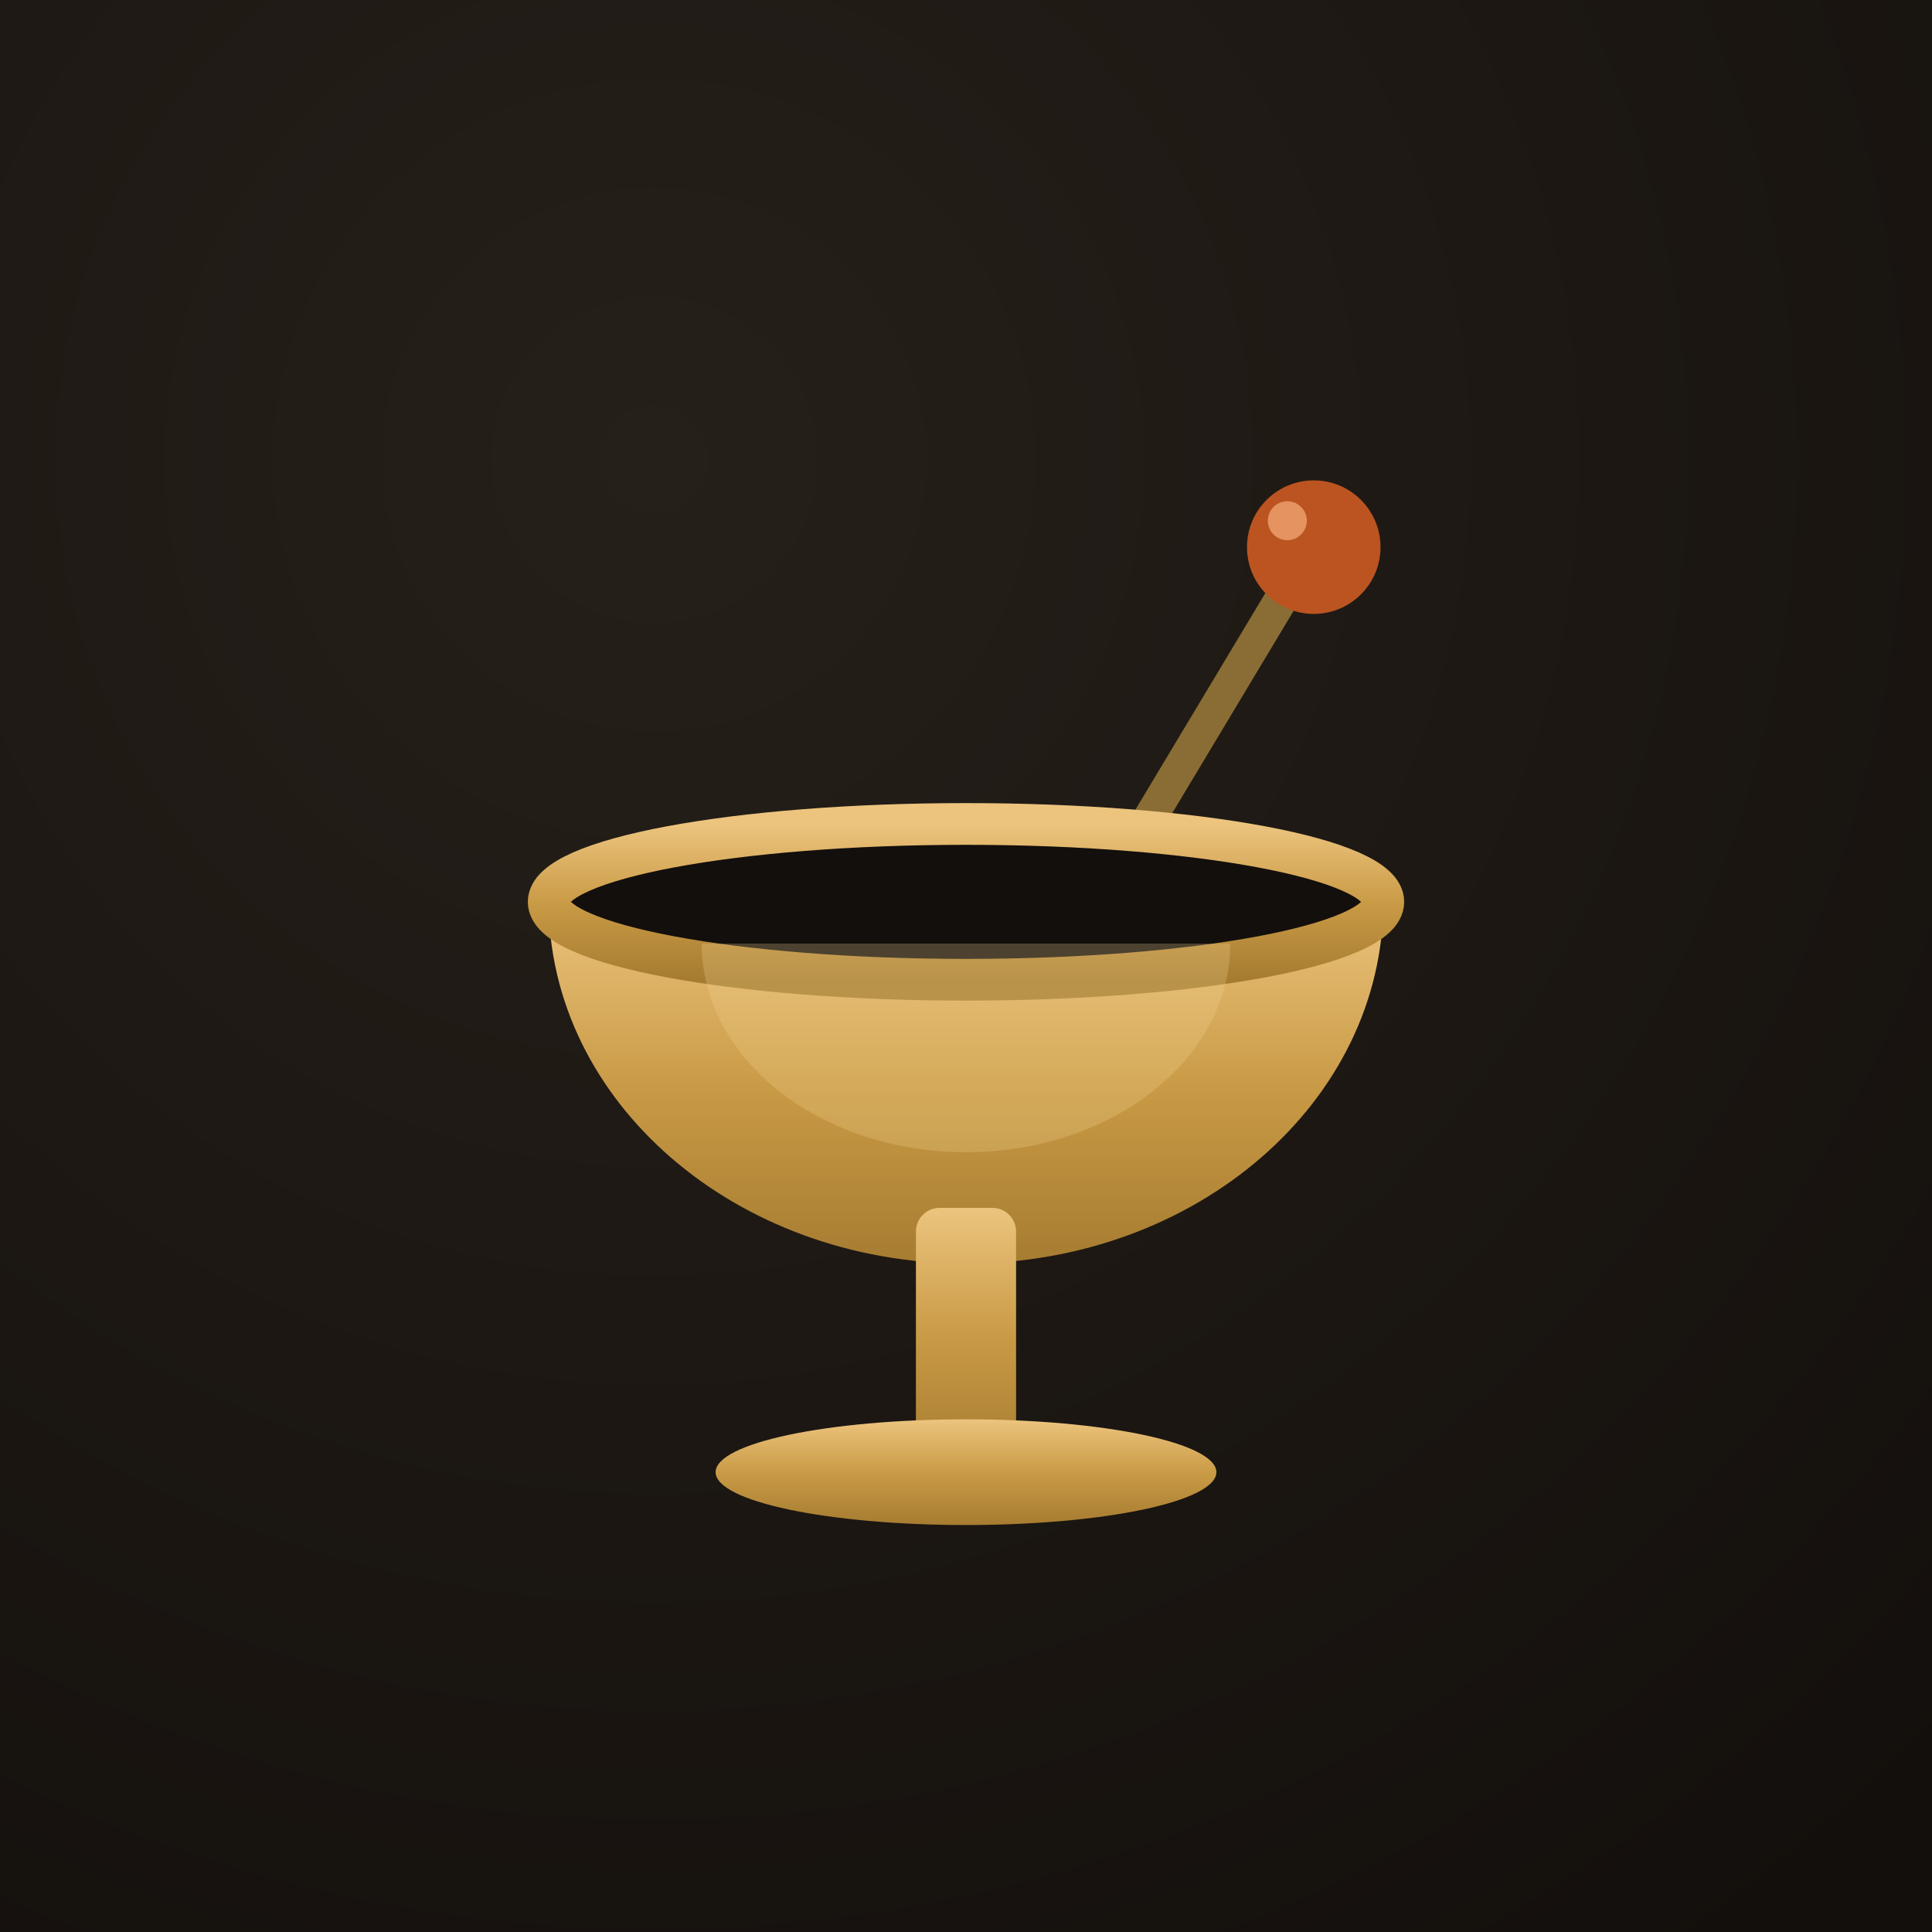
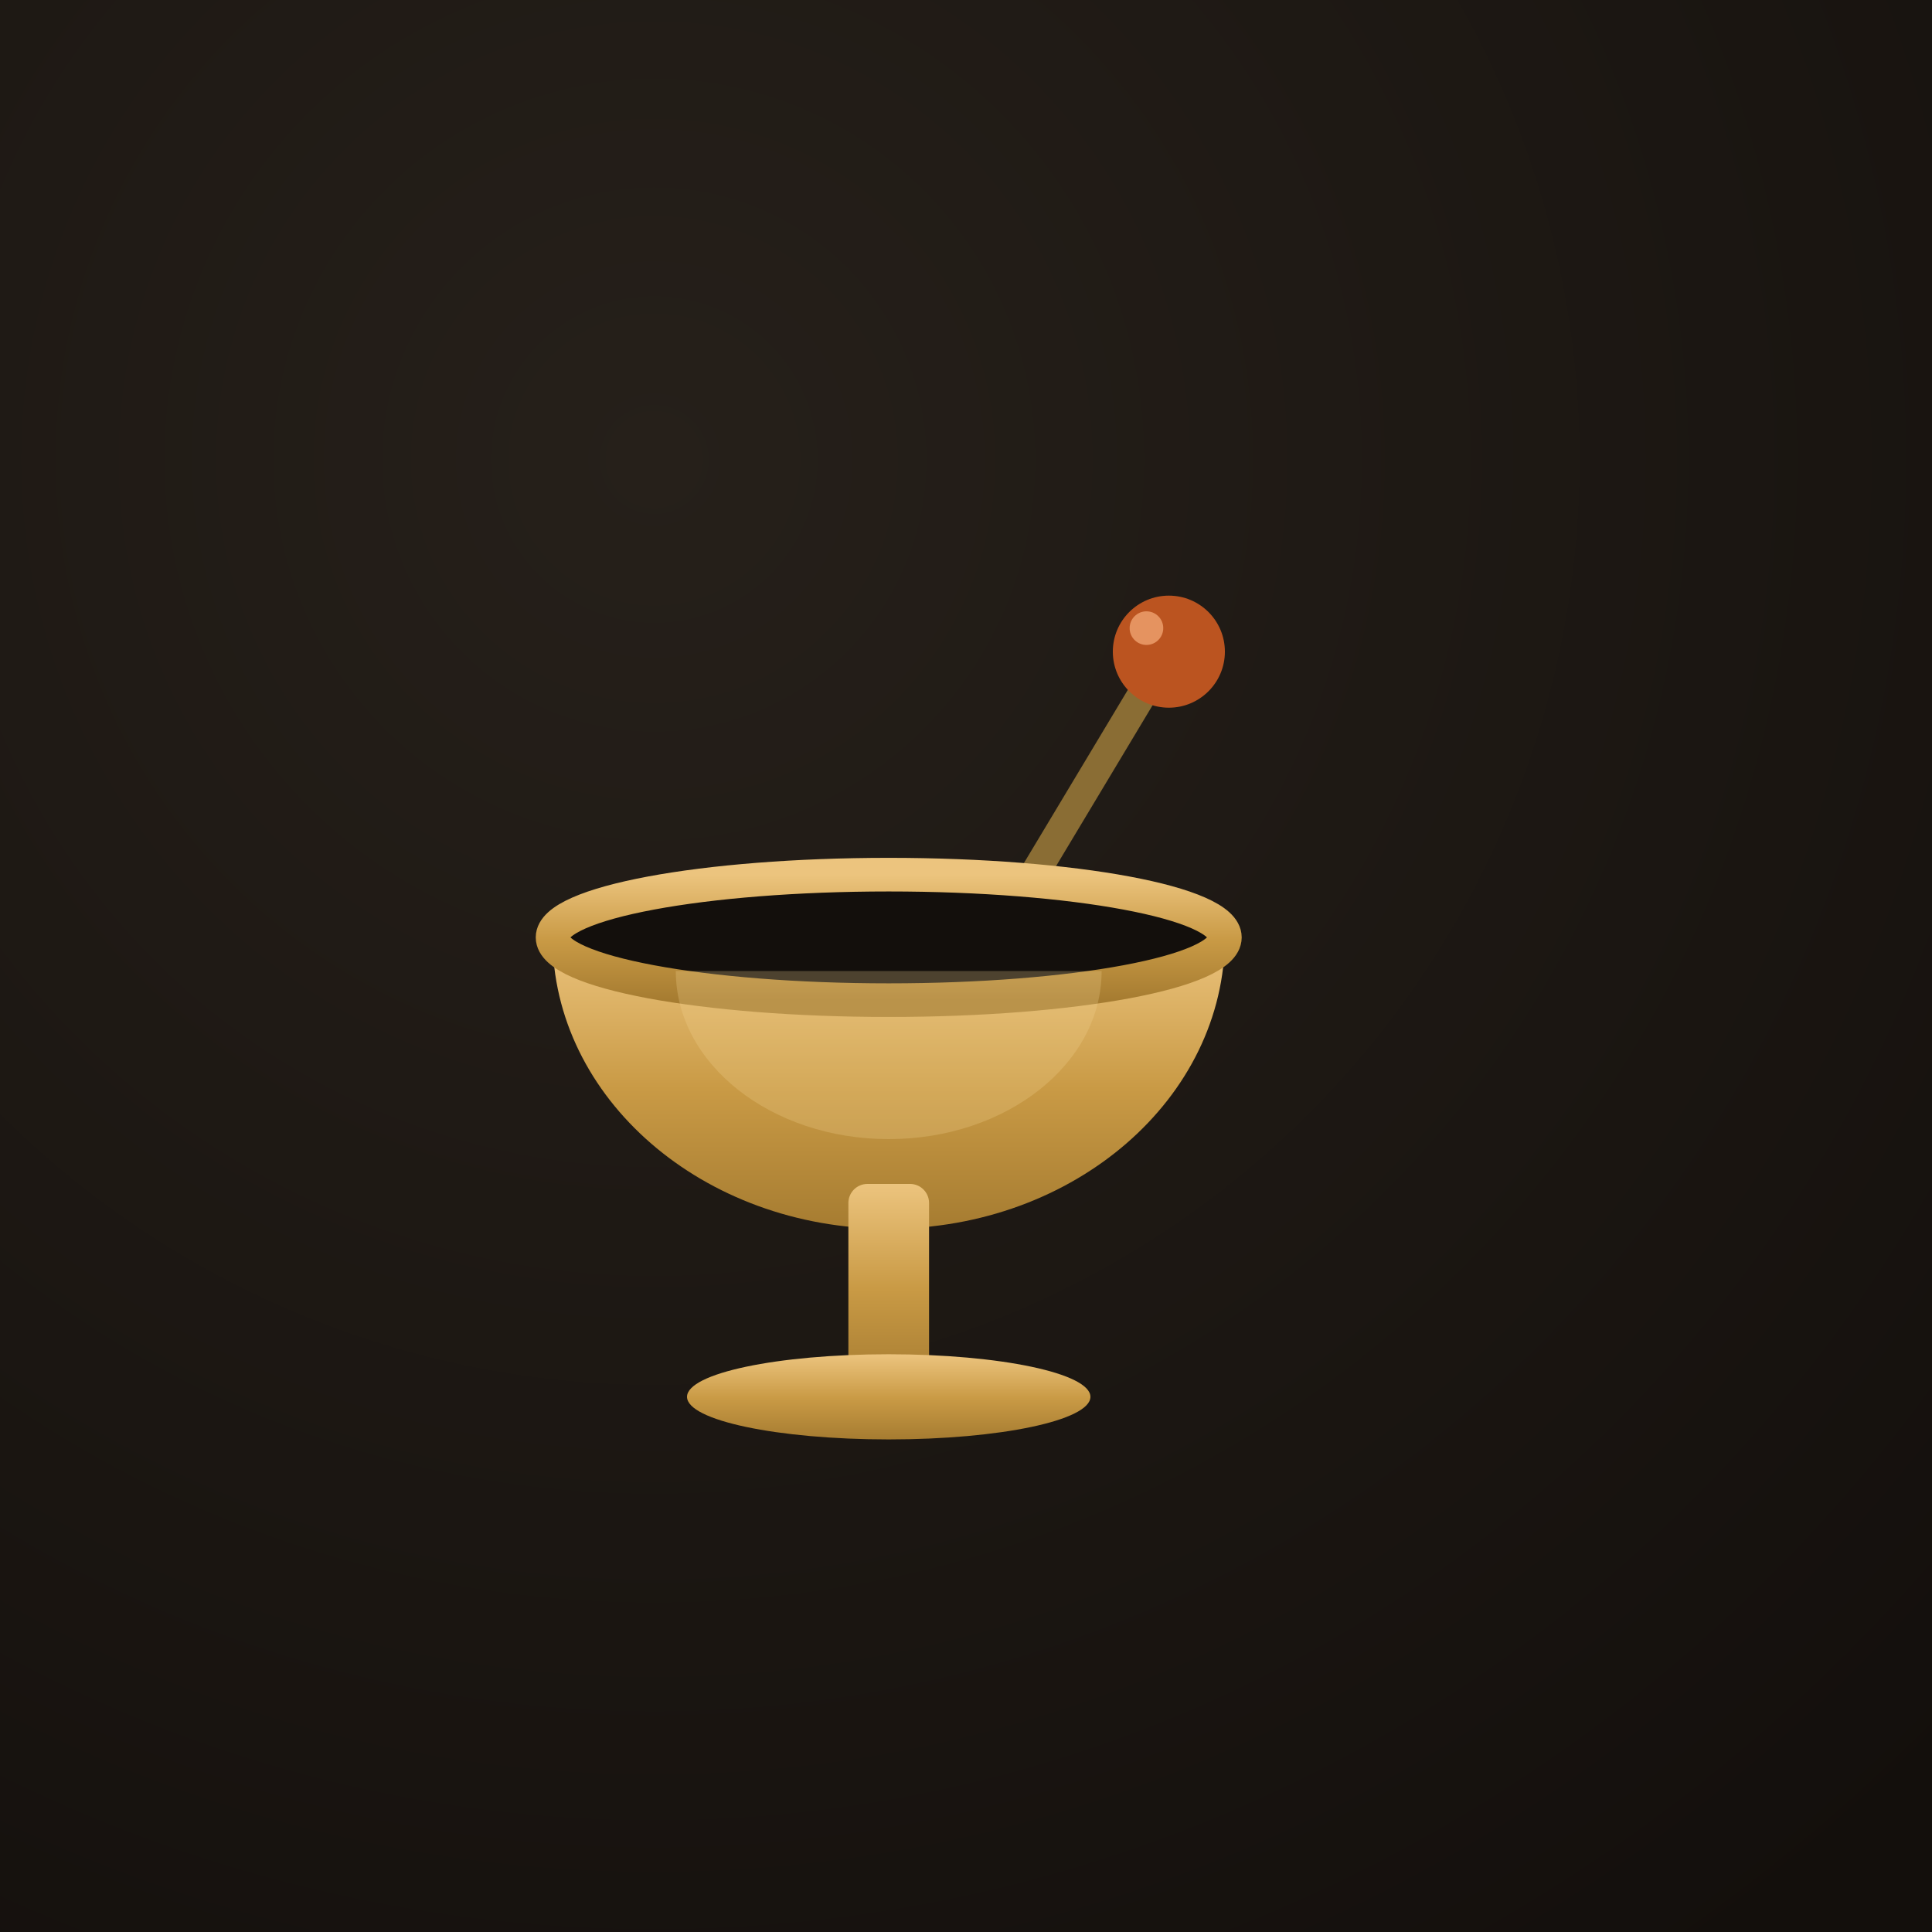
<svg xmlns="http://www.w3.org/2000/svg" viewBox="0 0 100 100">
  <defs>
    <radialGradient id="bg" cx="34%" cy="24%" r="95%">
      <stop offset="0%" stop-color="#26201a" />
      <stop offset="100%" stop-color="#130f0c" />
    </radialGradient>
    <linearGradient id="br" x1="0" y1="0" x2="0" y2="1">
      <stop offset="0%" stop-color="#ecc47e" />
      <stop offset="52%" stop-color="#c99a45" />
      <stop offset="100%" stop-color="#a67c31" />
    </linearGradient>
  </defs>
-   <rect x="0" y="0" width="100" height="100" fill="url(#bg)" />
-   <g transform="translate(50 51) scale(0.72) translate(-50 -50)">
-     <line x1="62" y1="40" x2="74" y2="20" stroke="#8a6d34" stroke-width="2.4" stroke-linecap="round" />
-     <circle cx="75" cy="18.5" r="4.8" fill="#bb5420" />
-     <circle cx="73.1" cy="16.6" r="1.4" fill="#e59360" />
+   <rect width="100" height="100" fill="url(#bg)" />
+   <g transform="translate(46 52) scale(0.58) translate(-50 -50)">
+     <line x1="62" y1="40" x2="74" y2="20" stroke="#8a6d34" stroke-width="2.6" stroke-linecap="round" />
+     <circle cx="75" cy="18.5" r="5" fill="#bb5420" />
+     <circle cx="73" cy="16.4" r="1.5" fill="#e59360" />
    <path d="M20 44 A30 26 0 0 0 80 44 Z" fill="url(#br)" />
    <ellipse cx="50" cy="44" rx="30" ry="5.6" fill="#130f0c" />
    <ellipse cx="50" cy="44" rx="30" ry="5.6" fill="none" stroke="url(#br)" stroke-width="3" />
    <path d="M31 47 A19 15 0 0 0 69 47 Z" fill="#f2d495" fill-opacity="0.26" />
    <rect x="46.4" y="66" width="7.2" height="18" rx="1.7" fill="url(#br)" />
    <ellipse cx="50" cy="85" rx="18" ry="3.8" fill="url(#br)" />
  </g>
</svg>
